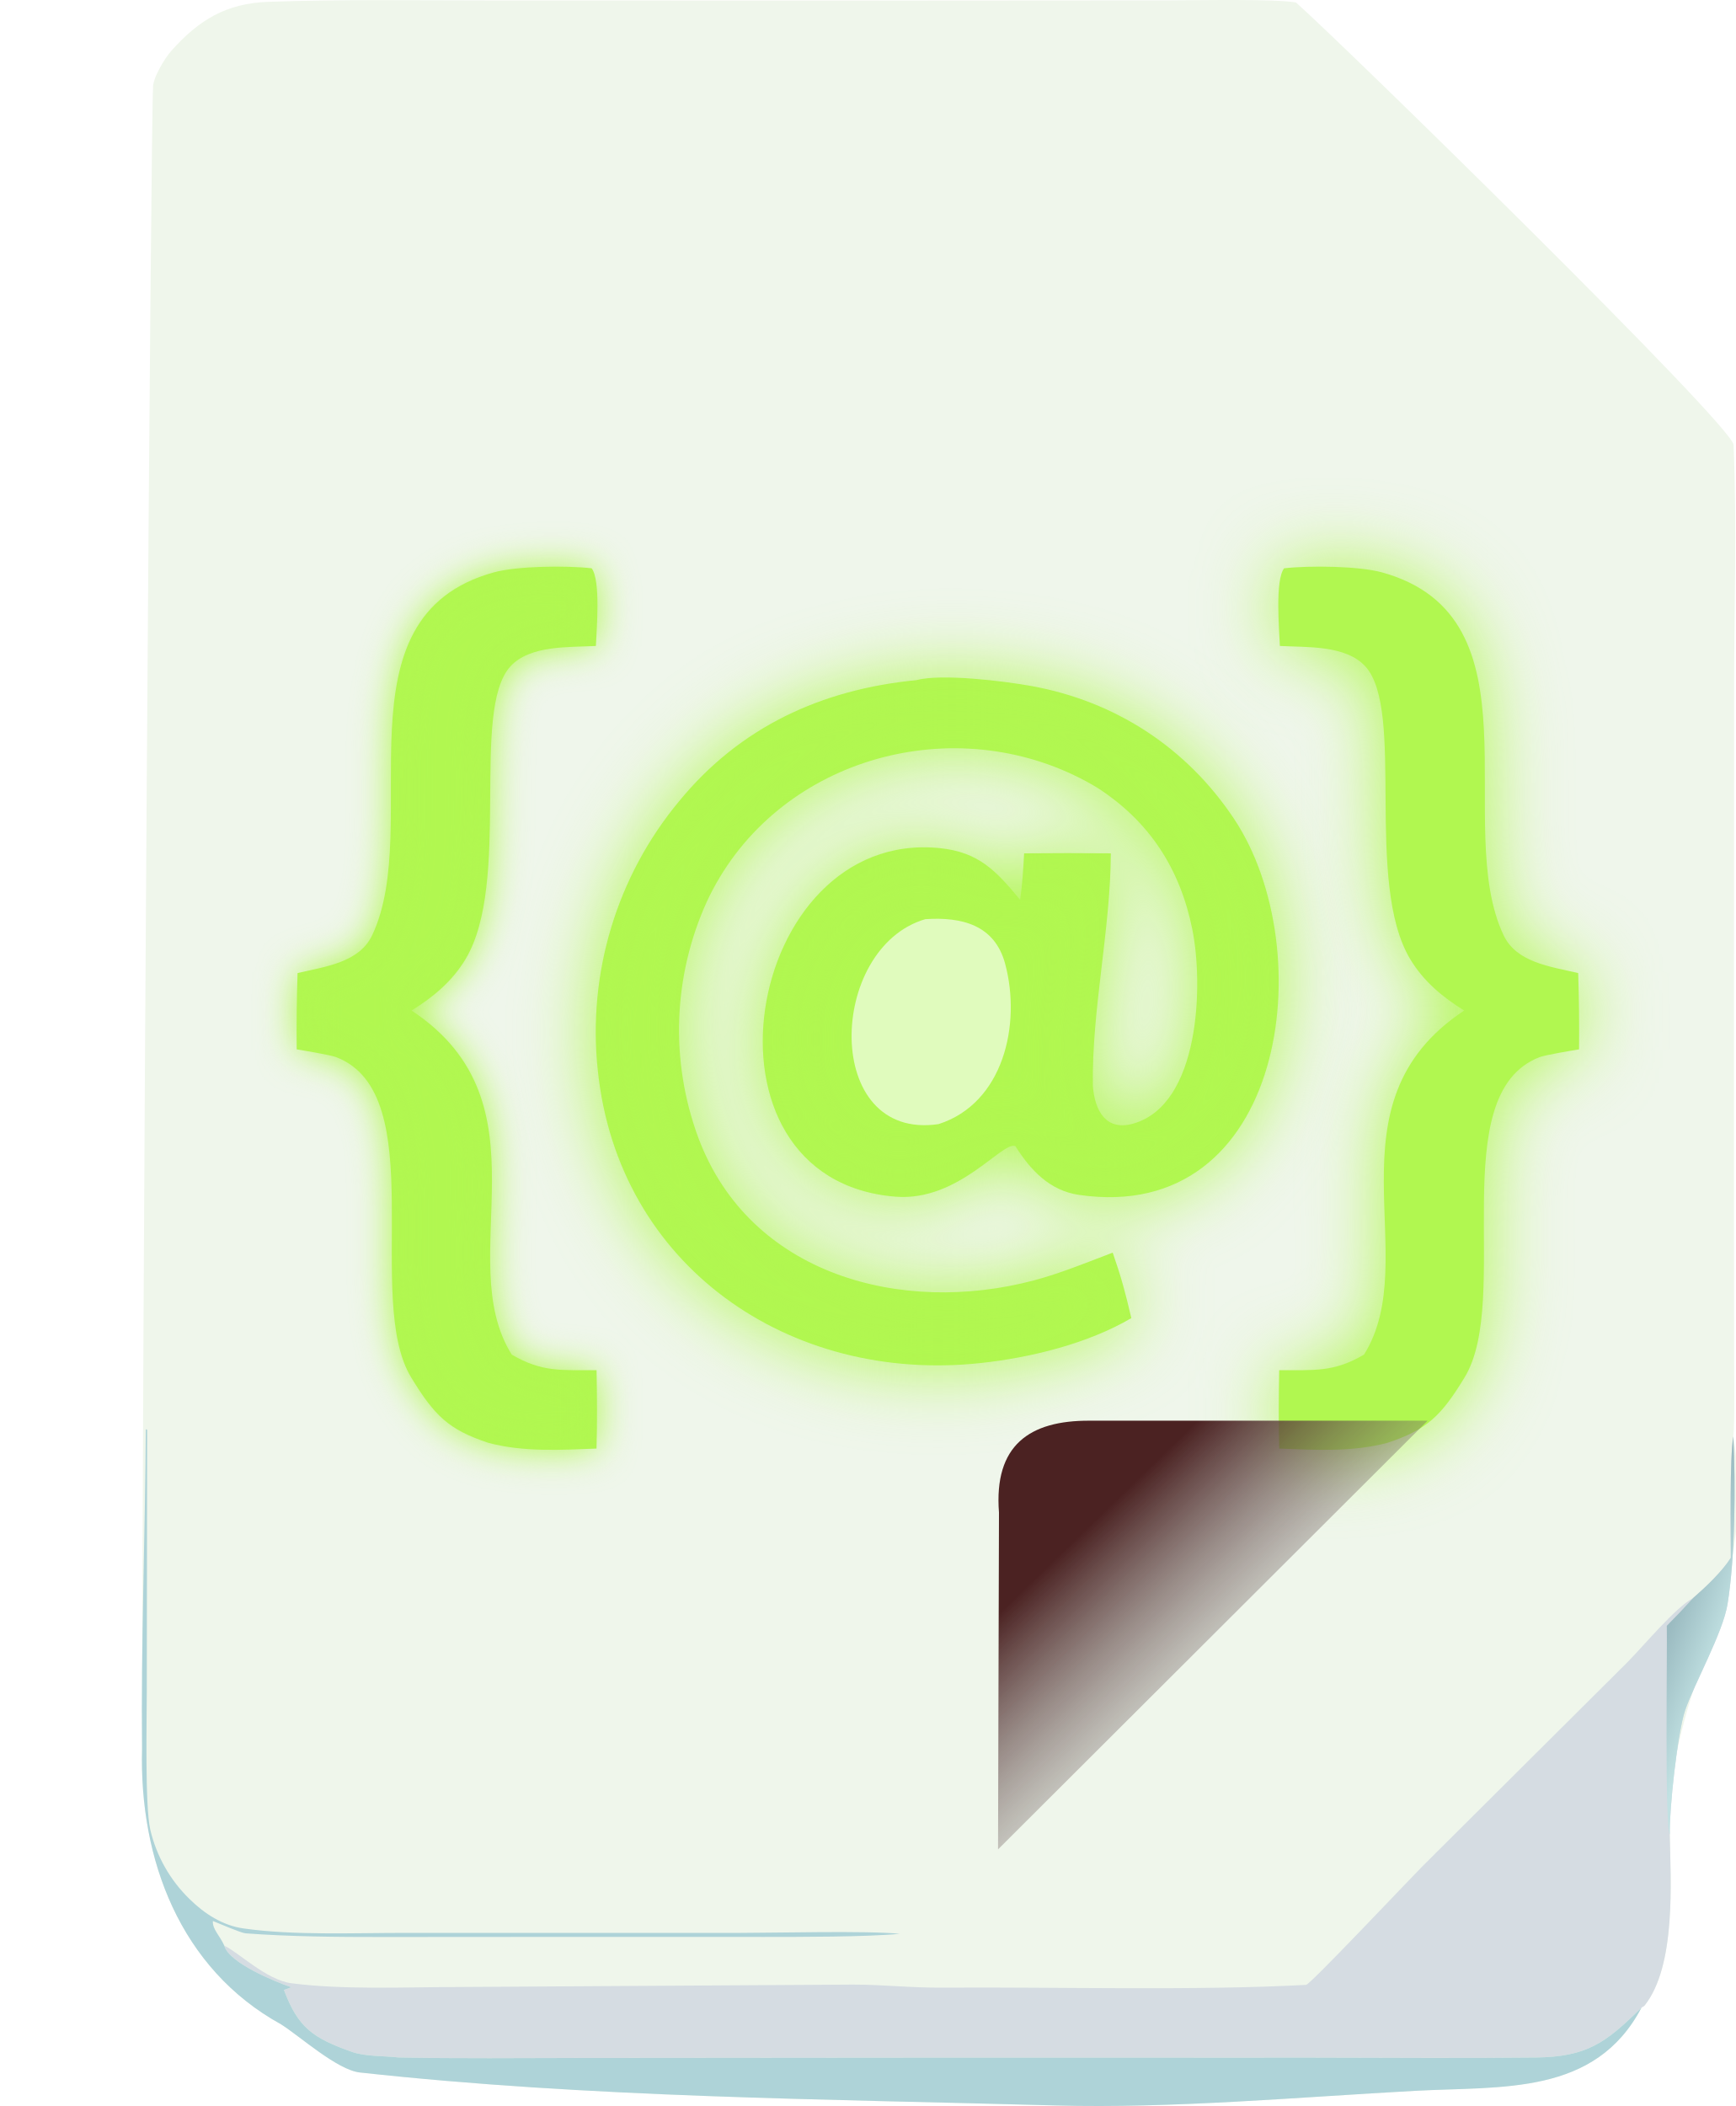
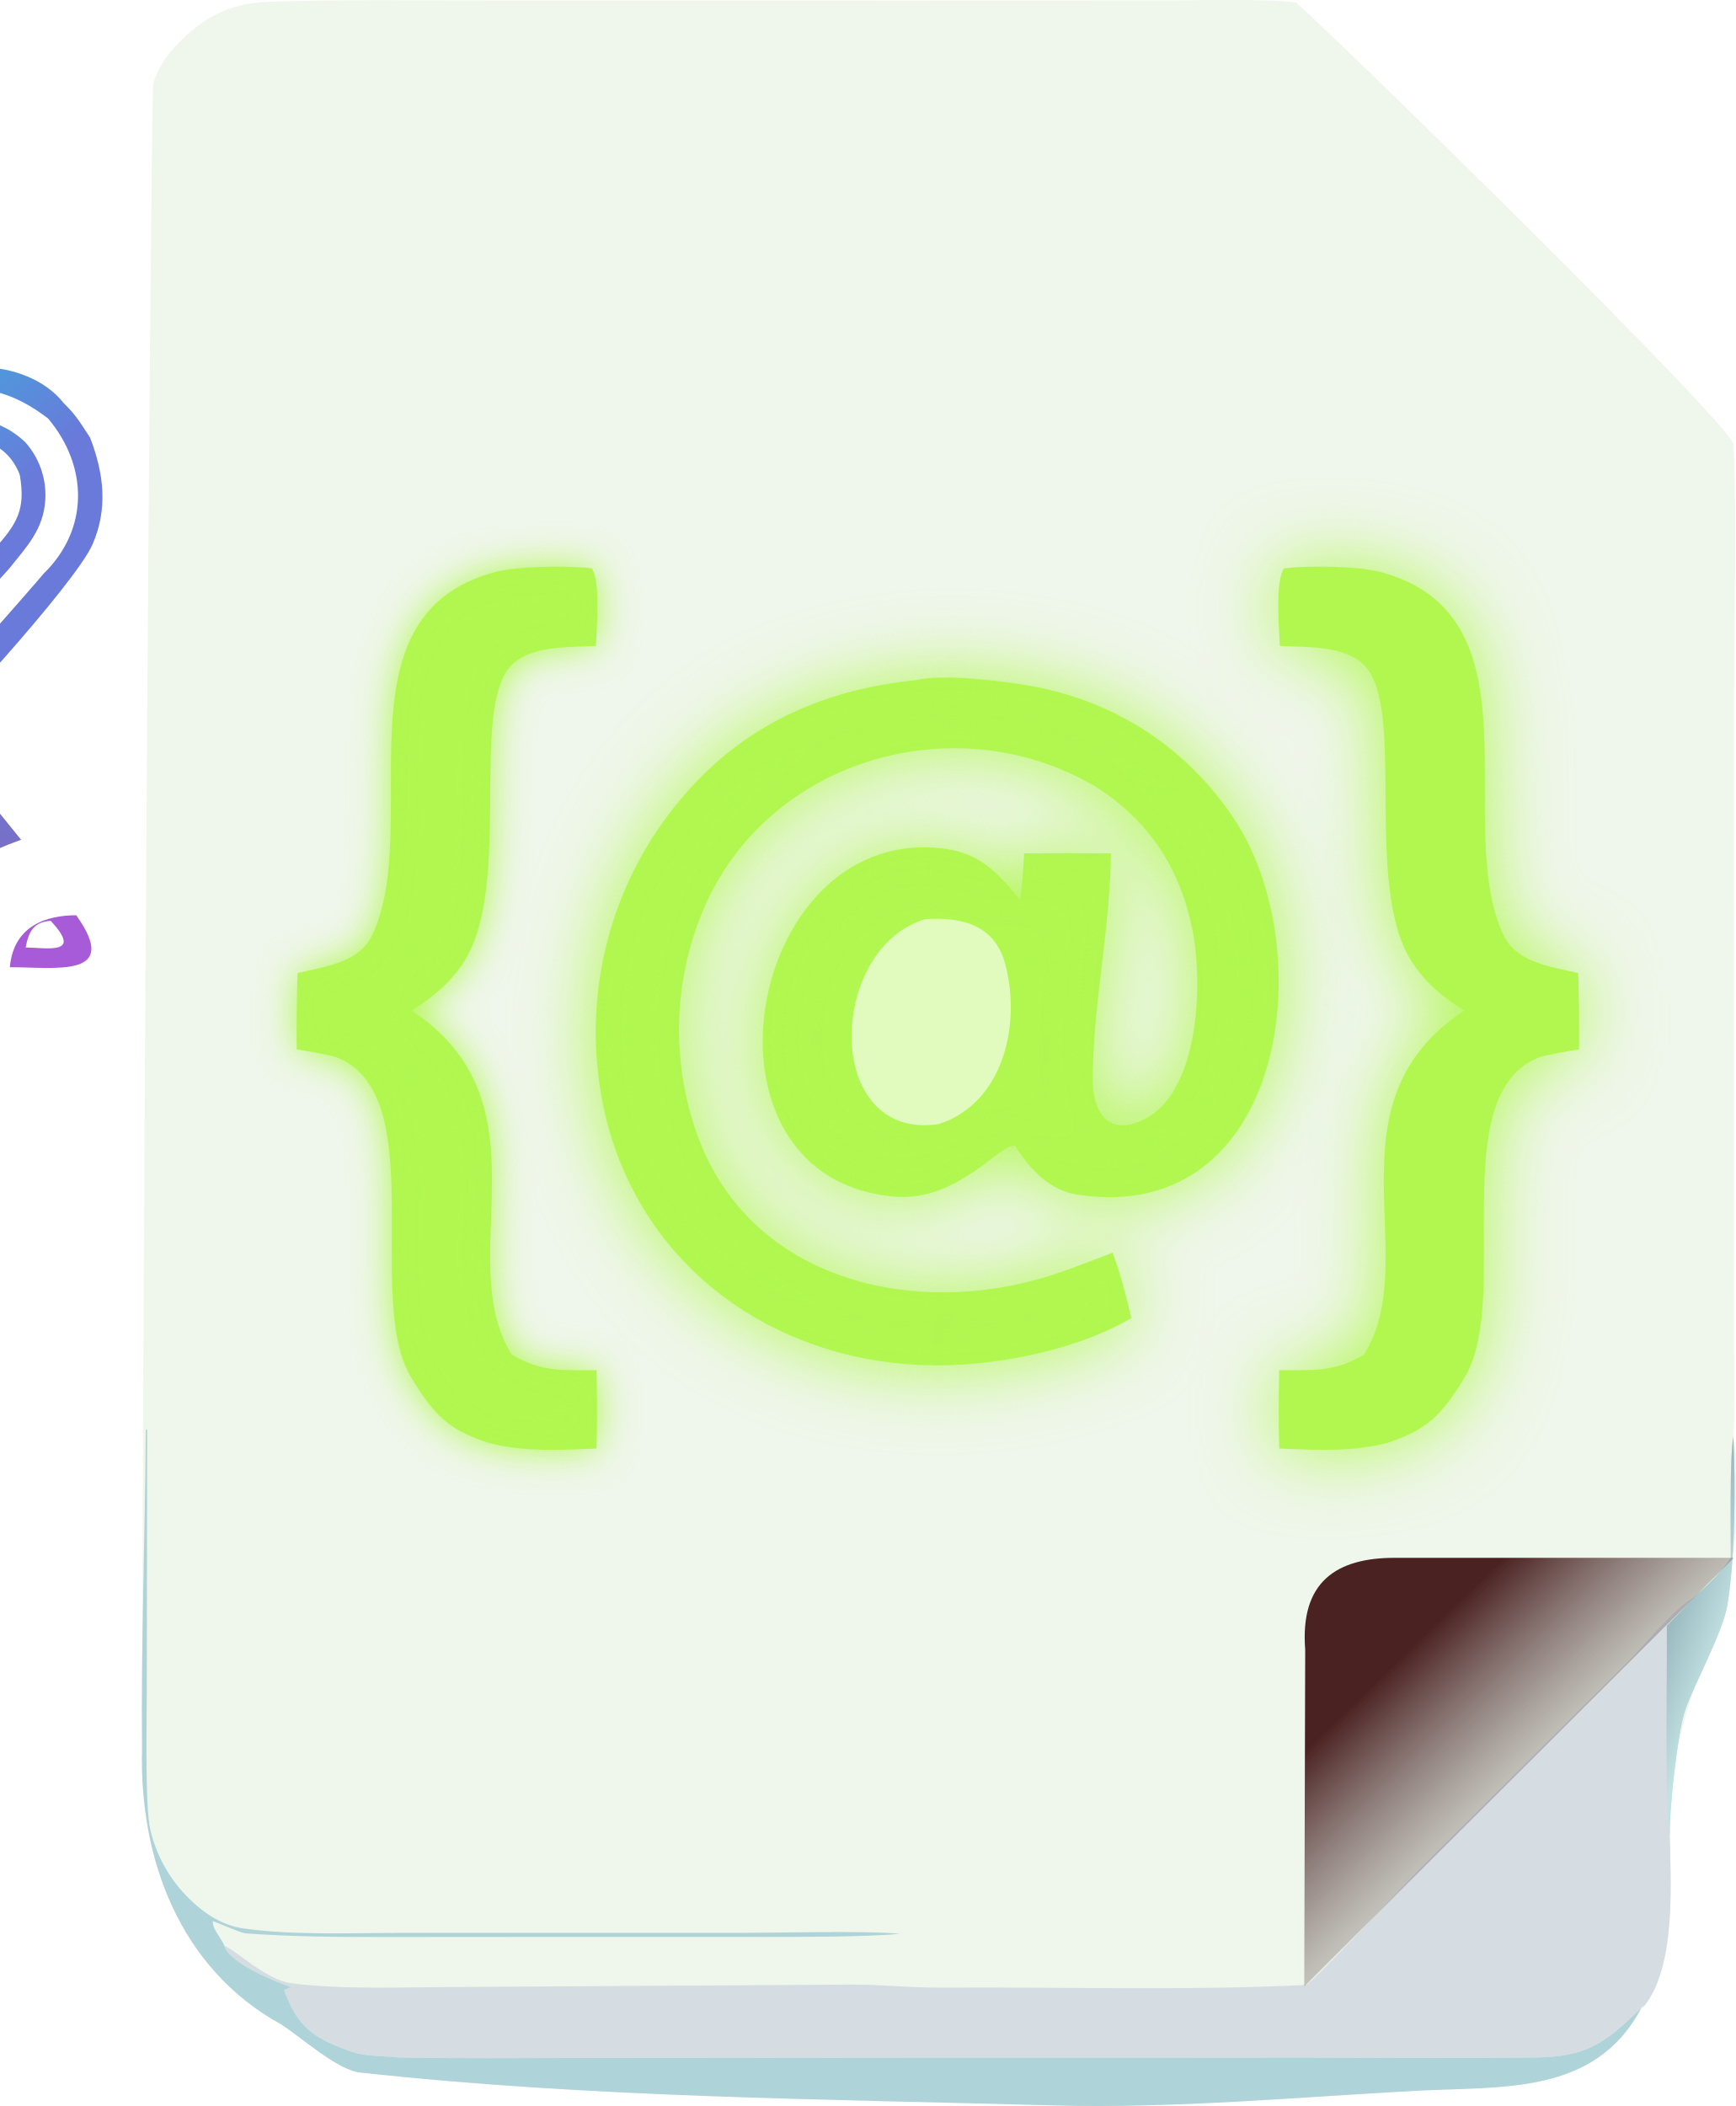
<svg xmlns="http://www.w3.org/2000/svg" xmlns:xlink="http://www.w3.org/1999/xlink" width="921.558" height="1118.361" viewBox="0 0 921.558 1118.361" version="1.1" id="svg78">
  <path fill="#eff6eb" d="M 81.291,46.796 C 80.846,41.77 87.544,30.874 90.804,27.202 105.569,10.569 120.135,1.757 142.51,0.967 c 38.38,-1.353 78.003,-0.747 116.345,-0.739 l 226.657,0.061 136.378,-0.095 c 13.815,-0.01 55.537,-0.875 66.417,1.136 24.737,21.899 231.95,224.684 232.373,234.895 1.799,43.413 0.278,87.503 0.275,130.972 l -0.081,245.504 0.079,105.404 c 0.002,6.823 0.419,40.027 -0.413,44.675 14.239,86.999 -36.038,130.653 -33.737,211.455 0.446,24.457 3.51,69.616 -13.444,90.858 -0.192,0.239 -1.234,0.812 -1.562,1.004 -24.612,46.858 -73.966,41.7 -120.177,44.199 -61.428,3.321 -129.521,9.48 -190.852,7.771 -123.005,-3.427 -247.462,-4.075 -369.673,-17.512 -11.994,-1.318 -31.902,-19.315 -41.876,-25.595 -53.55,-29.475 -75.327,-87.604 -73.766,-146.289 0,-201.405 4.683,-873.077 5.838,-881.875 z" id="path2" style="stroke-width:2.025" />
  <path fill="#d5dce2" d="m 919.224,827.233 c -0.03,-13.705 -0.65,-52.788 1.317,-64.453 1.27,25.609 1.051,63.712 -3.055,89.052 -2.465,15.214 -17.71,42.332 -22.523,56.415 -4.106,12.01 -8.518,53.397 -8.159,65.988 0.446,24.457 3.51,69.616 -13.444,90.858 -0.192,0.239 -1.234,0.812 -1.562,1.004 -19.059,18.802 -28.95,26.209 -56.451,26.512 -39.287,0.433 -78.546,0.105 -117.834,0.051 l -213.533,0.03 -175.973,0.15 c -32.046,0.049 -64.29,0.373 -96.323,-0.259 -7.535,-0.887 -17.508,-0.421 -24.63,-2.92 -21.065,-7.394 -28.774,-13.037 -36.253,-32.924 l 3.92,-1.44 c -8.672,-2.908 -33.178,-12.986 -35.597,-22.069 7.335,3.307 22.312,18.225 35.678,19.953 27.381,3.536 59.756,2.047 87.242,1.997 l 210.865,-1.29 c 15.847,-0.032 30.113,1.742 48.032,1.618 59.623,-0.411 134.391,1.697 192.746,-1.472 2.105,-0.115 54.457,-55.609 61.671,-62.882 L 864.021,882.991 c 8.83,-8.832 25.574,-29.238 35.258,-34.445 6.492,-5.659 15.427,-14.059 19.944,-21.314 z" id="path3" style="stroke-width:2.025" />
  <defs id="defs4">
-     <linearGradient id="linearGradient108">
-       <stop style="stop-color:#697ada;stop-opacity:1;" offset="0.003" id="stop108" />
-       <stop style="stop-color:#5adb6a;stop-opacity:1;" offset="0.387" id="stop110" />
-       <stop style="stop-color:#4b9ddc;stop-opacity:1;" offset="0.602" id="stop109" />
+     <linearGradient id="linearGradient5">
+       <stop style="stop-color:#697ada;stop-opacity:1;" offset="0.455" id="stop10" />
+       <stop style="stop-color:#4b9ddc;stop-opacity:1;" offset="0.768" id="stop11" />
    </linearGradient>
    <linearGradient id="linearGradient94" gradientUnits="userSpaceOnUse" x1="493.117" y1="299.07" x2="448.646" y2="242.487" spreadMethod="pad">
      <stop offset="0" stop-color="#7F5BD8" id="stop91" />
      <stop offset="1" stop-color="#4699DC" id="stop94" style="stop-color:#2db5d6;stop-opacity:1;" />
    </linearGradient>
    <linearGradient id="linearGradient87" gradientUnits="userSpaceOnUse" x1="493.117" y1="299.07" x2="448.646" y2="242.487" spreadMethod="pad">
      <stop offset="0" stop-color="#7F5BD8" id="stop84" />
      <stop offset="0.672" stop-color="#7F5BD8" id="stop85" style="stop-color:#627ada;stop-opacity:1;" />
      <stop offset="1" stop-color="#4699DC" id="stop87" style="stop-color:#2db5d6;stop-opacity:1;" />
    </linearGradient>
    <linearGradient id="linearGradient83" gradientUnits="userSpaceOnUse" x1="493.117" y1="299.07" x2="448.646" y2="242.487" spreadMethod="pad">
      <stop offset="0" stop-color="#7F5BD8" id="stop80" />
      <stop offset="0.932" stop-color="#7F5BD8" id="stop82" style="stop-color:#4699dc;stop-opacity:1;" />
      <stop offset="1" stop-color="#4699DC" id="stop83" style="stop-color:#2db5d6;stop-opacity:1;" />
    </linearGradient>
    <linearGradient id="linearGradient79" gradientUnits="userSpaceOnUse" x1="493.117" y1="299.07" x2="448.646" y2="242.487">
      <stop offset="0" stop-color="#7F5BD8" id="stop76" />
      <stop offset="0.932" stop-color="#7F5BD8" id="stop78" style="stop-color:#4699dc;stop-opacity:1;" />
      <stop offset="1" stop-color="#4699DC" id="stop79" style="stop-color:#2db5d6;stop-opacity:1;" />
    </linearGradient>
    <linearGradient id="linearGradient6">
      <stop style="stop-color:#4b2222;stop-opacity:1;" offset="0" id="stop6" />
      <stop style="stop-color:#8f8f8f;stop-opacity:0;" offset="0.715" id="stop9" />
    </linearGradient>
    <linearGradient id="linearGradient69">
      <stop style="stop-color:#697ada;stop-opacity:1;" offset="0" id="stop69" />
      <stop style="stop-color:#8368b6;stop-opacity:1;" offset="1" id="stop70" />
    </linearGradient>
    <linearGradient id="gradient_0" gradientUnits="userSpaceOnUse" x1="853.323" y1="579.712" x2="866.894" y2="584.499" gradientTransform="matrix(2.02564,0,0,2.02524,-848.522,-289.8229)">
      <stop offset="0" stop-color="#9BBBC1" id="stop3" />
      <stop offset="1" stop-color="#C2E2E3" id="stop4" />
    </linearGradient>
    <filter style="color-interpolation-filters:sRGB" id="filter79" x="-0.152" y="-0.051" width="1.305" height="1.102">
      <feGaussianBlur stdDeviation="5 5" result="blur" id="feGaussianBlur79" />
    </filter>
    <filter style="color-interpolation-filters:sRGB" id="filter54" x="-0.067" y="-0.067" width="1.134" height="1.133">
      <feGaussianBlur stdDeviation="5 5" result="blur" id="feGaussianBlur54" />
    </filter>
    <filter style="color-interpolation-filters:sRGB" id="filter55" x="-0.152" y="-0.052" width="1.304" height="1.104">
      <feGaussianBlur stdDeviation="5 5" result="blur" id="feGaussianBlur55" />
    </filter>
    <filter style="color-interpolation-filters:sRGB" id="filter56" x="-0.304" y="-0.104" width="1.609" height="1.207">
      <feGaussianBlur stdDeviation="10 10" result="blur" id="feGaussianBlur56" />
    </filter>
    <filter style="color-interpolation-filters:sRGB" id="filter57" x="-0.305" y="-0.103" width="1.609" height="1.207">
      <feGaussianBlur stdDeviation="10 10" result="blur" id="feGaussianBlur57" />
    </filter>
    <filter style="color-interpolation-filters:sRGB" id="filter58" x="-0.134" y="-0.133" width="1.268" height="1.266">
      <feGaussianBlur stdDeviation="10 10" result="blur" id="feGaussianBlur58" />
    </filter>
    <filter style="color-interpolation-filters:sRGB" id="filter59" x="-0.15" y="-0.051" width="1.3" height="1.102">
      <feGaussianBlur stdDeviation="10 10" result="blur" id="feGaussianBlur59" />
    </filter>
    <linearGradient xlink:href="#linearGradient69" id="linearGradient70" x1="533.104" y1="270.024" x2="526.476" y2="307.614" gradientUnits="userSpaceOnUse" />
-     <linearGradient xlink:href="#linearGradient6" id="linearGradient9" x1="745.59" y1="879.233" x2="882.877" y2="1020.763" gradientUnits="userSpaceOnUse" gradientTransform="translate(-161,-75)" />
-     <linearGradient xlink:href="#linearGradient108" id="linearGradient109" x1="1142.473" y1="253.745" x2="1041.347" y2="531.586" gradientUnits="userSpaceOnUse" />
+     <linearGradient xlink:href="#linearGradient6" id="linearGradient9" x1="745.59" y1="879.233" x2="882.877" y2="1020.763" gradientUnits="userSpaceOnUse" gradientTransform="translate(1.630312,-2.180457)" />
+     <linearGradient xlink:href="#linearGradient5" id="linearGradient11" x1="555.38" y1="263.212" x2="481.387" y2="189.219" gradientUnits="userSpaceOnUse" gradientTransform="matrix(2.02564,0,0,2.02524,-0.9996705,0.09997228)" />
  </defs>
  <path fill="url(#gradient_0)" d="m 919.224,827.233 c -0.03,-13.705 -0.65,-52.788 1.317,-64.453 1.27,25.609 1.051,63.712 -3.055,89.052 -2.465,15.214 -17.71,42.332 -22.523,56.415 -4.106,12.01 -8.518,53.397 -8.159,65.988 -2.775,-4.277 -1.264,-97.649 -1.576,-110.88 4.807,-4.818 9.492,-9.756 14.052,-14.809 6.492,-5.659 15.427,-14.059 19.944,-21.314 z" id="path4" style="fill:url(#gradient_0);stroke-width:2.025" />
  <defs id="defs8">
    <linearGradient id="gradient_1" gradientUnits="userSpaceOnUse" x1="493.117" y1="299.07" x2="448.646" y2="242.487" xlink:href="#linearGradient87">
      <stop offset="0" stop-color="#7F5BD8" id="stop7" />
      <stop offset="0.672" stop-color="#7F5BD8" id="stop74" style="stop-color:#627ada;stop-opacity:1;" />
      <stop offset="1" stop-color="#4699DC" id="stop8" style="stop-color:#2db5d6;stop-opacity:1;" />
    </linearGradient>
  </defs>
  <path fill="#aed3d8" d="m 77.432,758.956 0.717,0.332 -0.19,139.835 c -0.024,14.914 -1.015,59.609 1.831,72.39 3.261,14.027 10.479,26.824 20.795,36.871 8.003,7.902 17.611,14.11 28.756,15.694 26.548,3.773 58.484,2.359 85.543,2.357 l 177.069,0.01 c 18.964,0.01 68.764,-1.28 85.899,0.478 -18.026,1.72 -53.461,1.641 -71.74,1.657 l -103.741,-0.022 -99.06,0.067 c -24.269,0.01 -48.648,-0.174 -72.86,-1.952 -2.473,-0.182 -14.25,-5.335 -17.384,-6.543 -0.338,4.403 3.837,7.935 6.057,13.103 2.419,9.083 26.925,19.161 35.597,22.069 l -3.92,1.44 c 7.479,19.888 15.188,25.53 36.253,32.924 7.122,2.499 17.094,2.033 24.63,2.92 32.033,0.632 64.278,0.308 96.323,0.259 l 175.973,-0.15 213.533,-0.03 c 39.287,0.055 78.546,0.383 117.834,-0.051 27.5,-0.304 37.391,-7.71 56.451,-26.512 -24.612,46.858 -73.966,41.7 -120.177,44.199 -61.428,3.321 -129.521,9.48 -190.852,7.771 -123.005,-3.427 -247.462,-4.075 -369.673,-17.512 -11.994,-1.318 -31.902,-19.315 -41.876,-25.595 -53.55,-29.475 -75.327,-87.604 -73.766,-146.289 -0.632,-55.674 1.679,-113.085 1.979,-169.715 z" id="path38" style="stroke-width:2.025" />
  <defs id="defs45">
    <linearGradient id="gradient_2" gradientUnits="userSpaceOnUse" x1="529.263" y1="304.472" x2="524.759" y2="300.474">
      <stop offset="0" stop-color="#8F7CA6" id="stop44" />
      <stop offset="1" stop-color="#8368B6" id="stop45" />
    </linearGradient>
  </defs>
  <defs id="defs48">
    <linearGradient id="gradient_3" gradientUnits="userSpaceOnUse" x1="487.363" y1="300.912" x2="459.038" y2="328.135">
      <stop offset="0" stop-color="#6D4FD1" id="stop47" />
      <stop offset="1" stop-color="#8C68DA" id="stop48" />
    </linearGradient>
  </defs>
  <g id="g67" transform="translate(-1301.022,-158.8229)">
    <g id="g68" transform="translate(-476.5,69.5)">
      <g id="g73" transform="translate(483.2005,-68.40038)">
-         <path id="path75" style="fill:#2db5d6;fill-opacity:1;stroke-width:2.025" d="m 855.173,361.27 c -4.179,2.516 -4.634,4.834 -1.82,10.525 24.35,31.443 23.724,30.347 72.383,93.607 4.09,-3.342 29.588,-27.79 41.024,-34.608 0.819,-0.488 -48.559,-63.102 -54.686,-69.406 -17.095,-0.069 -23.881,-0.099 -26.582,-0.111 -6.255,-0.026 -15.873,-0.126 -30.318,-0.008 z m 70.562,104.133 c -0.263,0.215 -0.409,0.345 -0.42,0.379 v 0.002 0.002 0.002 h 0.002 v 0.002 h 0.002 0.002 c 0.033,0.002 0.195,-0.087 0.498,-0.275 -0.028,-0.037 -0.056,-0.075 -0.084,-0.111 z m -20.346,-94.412 c 7.862,9.683 38.775,47.663 46.325,57.636 -22.941,19.018 -0.472,0.315 -24.198,19.862 -0.515,-0.625 -56.259,-71.737 -60.027,-77.414 12.065,-0.2 37.901,-0.084 37.901,-0.084 z" />
-         <path fill="#4b9ddc" d="m 925.529,318.789 c -6.565,-0.62 -21.006,2.449 -23.601,-4.907 6.662,-17.824 41.767,-50.159 56.307,-64.214 21.784,-21.06 69.98,-21.206 89.795,3.854 -4.92,-0.047 -9.241,-5.497 -15.002,-8.579 -30.296,-16.202 -59.311,-8.619 -82.798,14.805 -2.858,2.852 -5.052,5.035 -6.814,8.735 l 0.626,2.321 c 7.797,2.011 12.739,-6.477 18.881,-12.034 11.623,-10.62 27.115,-15.969 42.816,-14.786 10.114,0.82 29.279,7.801 35.524,15.902 l -0.476,1.861 c -15.919,-12.186 -34.458,-19.87 -54.334,-12.773 -2.014,1.43 -4.165,2.677 -5.678,4.516 2.797,2.969 4.199,6.12 6.008,9.713 3.045,-1.325 5.141,-1.865 8.441,-0.982 l 8.795,0.845 c -7.916,3.787 -15.472,3.285 -22.965,7.801 -7.234,4.362 -8.791,10.175 -13.56,16.404 -6.067,6.386 -17.167,13.551 -21.083,22.186 l 0.577,2.27 c 3.468,1.25 3.265,1.262 6.814,0.328 10.576,-9.288 34.647,-50.998 52.752,-37.588 -7.641,0.352 -13.086,0.358 -19.359,5.258 -15.832,12.368 -25.961,29.51 -40.977,43.296 -6.421,-1.412 -14.299,-3.372 -20.69,-4.231 z" id="path30" style="stroke-width:2.025" />
-         <path id="path40" d="m 529.382,268.532 c -3.16,3.462 -7.093,7.088 -10.502,10.199 l -8.176,6.278 c 6.598,10.905 10.315,14.564 17.116,24.096 0.977,-1.476 2.793,-3.469 3.991,-4.869 -9.355,-11.679 -9.043,-11.709 -13.479,-17.627 3.916,-2.806 7.182,-5.37 10.802,-8.99 4.586,5.857 9.184,11.704 13.76,17.568 1.442,-0.737 4.34,-1.758 5.981,-2.392 -19.56,-24.2 -0.098,-0.038 -19.492,-24.264 z" transform="scale(2.02564,2.02524)" style="fill:url(#linearGradient70)" />
-         <g id="g100">
-           <path id="path94" style="fill:url(#gradient_1)" d="m 494.928,215.332 c -4.258,-0.128 -8.283,0.364 -11.864,1.431 -2.21,0.796 -4.197,1.886 -6.661,3.461 -1.967,1.257 -4.097,2.912 -5.806,4.597 -16.046,16.306 -31.657,33.074 -46.069,50.85 -1.323,1.732 -2.695,4.103 -3.658,5.667 -2.391,6.086 -3.581,11.566 -3.473,16.74 0.129,2.273 0.457,4.668 1.029,7.152 1.495,5.47 4.627,10.738 9.524,16.206 9.857,7.552 14.999,9.02 26.628,8.354 4.2,-0.241 6.459,-1.514 9.595,-2.586 11.348,-5.668 19.108,-15.794 27.189,-25.159 2.68,-3.295 7.272,-7.83 7.138,-11.895 -10.549,-0.197 -13.959,-1.233 -20.455,-4.141 -2.059,1.992 -4.093,4.498 -5.972,6.702 h -9.6e-4 v 9.7e-4 c -3.372,3.836 -9.992,11.665 -13.665,14.536 -1.065,1.317 -5.134,2.747 -6.759,2.849 -7.345,0.535 -13.204,-6.557 -13.51,-13.486 -0.338,-7.664 8.439,-15.462 13.427,-20.997 10.598,-11.543 26.207,-29.988 32.579,-35.513 10.546,-11.605 16.908,-1.485 25.925,3.956 3.165,-2.669 5.042,-5.266 7.431,-7.945 1.649,-1.868 3.061,-3.903 4.531,-5.919 -4.486,-6.679 -10.462,-10.785 -17.857,-13.656 -0.002,-2.6e-4 -0.003,-7e-4 -0.005,-9.6e-4 -3.023,-0.688 -5.636,-0.93 -8.155,-1.157 -0.364,-0.02 -0.726,-0.035 -1.087,-0.046 z m -1.216,5.794 c 7.359,-0.218 13.067,1.755 18.511,6.722 0.84,0.773 2.257,1.809 3.053,2.627 l -6.007,6.738 c -1.391,-1.541 -3.369,-3.359 -4.735,-4.4 -17.731,-13.519 -33.322,12.936 -45.488,25.468 -6.297,6.849 -7.593,8.37 -12.877,14.265 -6.598,6.472 -13.475,13.439 -13.537,23.386 -0.089,14.147 10.507,21.846 24.023,19.134 8.995,-4.487 13.936,-10.909 19.91,-18.676 l 2.333,-2.622 1.064,-0.997 c 3.481,0.377 6.78,1.589 9.998,1.896 l -3.43,3.719 -1.121,1.411 c -8.635,9.808 -15.154,19.508 -27.62,23.656 -3.763,0.421 -3.681,0.666 -8.887,0.51 h -9.7e-4 c -22.753,-3.084 -32.813,-25.375 -19.656,-44.425 8.685,-11.626 19.041,-21.871 28.723,-32.663 9.893,-11.111 20.026,-25.283 35.745,-25.747 z" transform="scale(2.02564,2.02524)" />
+         <g id="g12" transform="translate(193.7,10.6802)">
+           <path id="path75" style="fill:#2db5d6;fill-opacity:1;stroke-width:2.025" d="m 855.173,361.27 c -4.179,2.516 -4.634,4.834 -1.82,10.525 24.35,31.443 23.724,30.347 72.383,93.607 4.09,-3.342 29.588,-27.79 41.024,-34.608 0.819,-0.488 -48.559,-63.102 -54.686,-69.406 -17.095,-0.069 -23.881,-0.099 -26.582,-0.111 -6.255,-0.026 -15.873,-0.126 -30.318,-0.008 z m 70.562,104.133 c -0.263,0.215 -0.409,0.345 -0.42,0.379 v 0.002 0.002 0.002 h 0.002 v 0.002 h 0.002 0.002 c 0.033,0.002 0.195,-0.087 0.498,-0.275 -0.028,-0.037 -0.056,-0.075 -0.084,-0.111 z m -20.346,-94.412 c 7.862,9.683 38.775,47.663 46.325,57.636 -22.941,19.018 -0.472,0.315 -24.198,19.862 -0.515,-0.625 -56.259,-71.737 -60.027,-77.414 12.065,-0.2 37.901,-0.084 37.901,-0.084 z" />
+           <path id="path40" d="m 529.382,268.532 c -3.16,3.462 -7.093,7.088 -10.502,10.199 l -8.176,6.278 c 6.598,10.905 10.315,14.564 17.116,24.096 0.977,-1.476 2.793,-3.469 3.991,-4.869 -9.355,-11.679 -9.043,-11.709 -13.479,-17.627 3.916,-2.806 7.182,-5.37 10.802,-8.99 4.586,5.857 9.184,11.704 13.76,17.568 1.442,-0.737 4.34,-1.758 5.981,-2.392 -19.56,-24.2 -0.098,-0.038 -19.492,-24.264 z" transform="scale(2.02564,2.02524)" style="fill:url(#linearGradient70)" />
+           <g id="g100">
+             <path id="path94" style="fill:url(#gradient_1)" d="m 494.928,215.332 c -4.258,-0.128 -8.283,0.364 -11.864,1.431 -2.21,0.796 -4.197,1.886 -6.661,3.461 -1.967,1.257 -4.097,2.912 -5.806,4.597 -16.046,16.306 -31.657,33.074 -46.069,50.85 -1.323,1.732 -2.695,4.103 -3.658,5.667 -2.391,6.086 -3.581,11.566 -3.473,16.74 0.129,2.273 0.457,4.668 1.029,7.152 1.495,5.47 4.627,10.738 9.524,16.206 9.857,7.552 14.999,9.02 26.628,8.354 4.2,-0.241 6.459,-1.514 9.595,-2.586 11.348,-5.668 19.108,-15.794 27.189,-25.159 2.68,-3.295 7.272,-7.83 7.138,-11.895 -10.549,-0.197 -13.959,-1.233 -20.455,-4.141 -2.059,1.992 -4.093,4.498 -5.972,6.702 h -9.6e-4 v 9.7e-4 c -3.372,3.836 -9.992,11.665 -13.665,14.536 -1.065,1.317 -5.134,2.747 -6.759,2.849 -7.345,0.535 -13.204,-6.557 -13.51,-13.486 -0.338,-7.664 8.439,-15.462 13.427,-20.997 10.598,-11.543 26.207,-29.988 32.579,-35.513 10.546,-11.605 16.908,-1.485 25.925,3.956 3.165,-2.669 5.042,-5.266 7.431,-7.945 1.649,-1.868 3.061,-3.903 4.531,-5.919 -4.486,-6.679 -10.462,-10.785 -17.857,-13.656 -0.002,-2.6e-4 -0.003,-7e-4 -0.005,-9.6e-4 -3.023,-0.688 -5.636,-0.93 -8.155,-1.157 -0.364,-0.02 -0.726,-0.035 -1.087,-0.046 z m -1.216,5.794 c 7.359,-0.218 13.067,1.755 18.511,6.722 0.84,0.773 2.257,1.809 3.053,2.627 l -6.007,6.738 c -1.391,-1.541 -3.369,-3.359 -4.735,-4.4 -17.731,-13.519 -33.322,12.936 -45.488,25.468 -6.297,6.849 -7.593,8.37 -12.877,14.265 -6.598,6.472 -13.475,13.439 -13.537,23.386 -0.089,14.147 10.507,21.846 24.023,19.134 8.995,-4.487 13.936,-10.909 19.91,-18.676 l 2.333,-2.622 1.064,-0.997 c 3.481,0.377 6.78,1.589 9.998,1.896 l -3.43,3.719 -1.121,1.411 c -8.635,9.808 -15.154,19.508 -27.62,23.656 -3.763,0.421 -3.681,0.666 -8.887,0.51 h -9.7e-4 c -22.753,-3.084 -32.813,-25.375 -19.656,-44.425 8.685,-11.626 19.041,-21.871 28.723,-32.663 9.893,-11.111 20.026,-25.283 35.745,-25.747 z" transform="scale(2.02564,2.02524)" />
+           </g>
+           <path id="path50" style="fill:#a85bd8;fill-opacity:1;stroke-width:2.025" d="m 1141.101,633.076 c -15.222,0.038 -33.233,5.101 -35.251,27.597 24.437,-0.045 59.202,5.979 35.251,-27.597 z m -13.568,2.957 c 17.059,18.255 -1.375,14.306 -13.298,14.161 1.743,-9.089 4.598,-13.522 13.298,-14.161 z" />
+           <path id="path106" style="fill:url(#linearGradient11);fill-opacity:1;stroke-width:2.025" d="m 1090.267,341.848 c -17.187,0.336 -33.269,6.192 -45.637,15.369 -7.713,6.367 -49.644,46.389 -56.307,64.213 2.141,2.71 12.931,1.971 22.191,3.332 8.94,1.314 16.666,5.47 21.457,6.521 15.016,-13.786 24.787,-31.642 40.619,-44.01 12.979,-11.704 31.723,-5.948 38.516,11.865 3.31,18.683 -1.515,26.308 -14.082,40.1 -9.66,10.6 -19.822,20.959 -29.102,31.893 -17.485,20.099 -32.646,43.918 -54.832,59.436 -0.239,0.267 -2.097,0.975 -2.359,1.253 -12.373,4.697 -22.23,1.418 -31.674,-6.916 -4.846,-4.238 -6.088,-6.842 -10.018,-9.701 -4.93,-0.075 -25.026,23.153 -25.84,27.797 -0.151,1.456 -0.275,2.424 0.305,3.426 7.495,8.958 16.503,16.964 27.086,21.988 16.339,7.53 37.185,8.285 54.002,1.916 8.263,-3.129 15.096,-8.517 21.686,-14.299 19.776,-17.356 94.484,-99.132 103.502,-119.936 8.329,-19.209 5.912,-37.744 -1.295,-56.623 -5.459,-8.212 -6.981,-11.423 -14.061,-18.402 -9.907,-12.53 -26.909,-18.759 -44.158,-19.223 z m -3.783,11.963 c 14.345,-0.262 27.76,6.345 39.699,15.484 21.316,25.382 21.827,58.709 -2.369,82.357 -2.757,3.461 -78.299,90.05 -90.605,99.053 -8.54,6.373 -18.627,10.344 -29.219,11.5 -21.09,1.908 -32.787,-4.42 -47.457,-17.328 3.371,-4.796 6.652,-11.088 11.857,-12.725 l 3.465,3.043 c 4.653,5.363 15.666,10.323 22.604,11.012 18.474,1.685 28.618,-8.933 40.6,-20.141 68.674,-73.563 1.129,-1.054 70.164,-76.748 9.589,-11.979 18.564,-21.115 19.461,-36.979 0.654,-11.27 -3.254,-22.329 -10.84,-30.689 -13.297,-12.213 -26.676,-13.484 -38.327,-8.918 -10.9,4.271 -20.234,13.719 -28.089,22.151 -6.703,7.637 -13.466,14.916 -19.047,23.416 -8.88,-2.254 -13.236,-2.9 -22.305,-3.891 20.451,-21.597 37.223,-46.591 65.772,-57.887 4.34,-1.477 9.855,-2.624 14.637,-2.711 z" />
        </g>
-         <path id="path50" style="fill:#aa76ba;fill-opacity:1;stroke-width:2.025" d="m 1141.101,633.076 c -15.222,0.038 -33.233,5.101 -35.251,27.597 24.437,-0.045 59.202,5.979 35.251,-27.597 z m -13.568,2.957 c 17.059,18.255 -1.375,14.306 -13.298,14.161 1.743,-9.089 4.598,-13.522 13.298,-14.161 z" />
-         <g id="g9" transform="translate(-0.9996705,0.09997228)" style="fill:url(#linearGradient109);fill-opacity:1">
-           <path id="path104" style="fill:url(#linearGradient109);fill-opacity:1" d="m 529.72,182.852 c 109.743,-105.022 109.743,-105.022 0,0 z" transform="scale(2.02564,2.02524)" />
-           <path id="path106" style="fill:url(#linearGradient109);fill-opacity:1" d="m 538.727,168.745 c -8.485,0.166 -16.424,3.057 -22.53,7.589 -3.808,3.144 -24.508,22.905 -27.797,31.706 1.057,1.338 6.384,0.973 10.955,1.645 4.413,0.649 8.228,2.701 10.593,3.22 7.413,-6.807 12.236,-15.624 20.052,-21.731 6.407,-5.779 15.661,-2.937 19.014,5.859 1.634,9.225 -0.748,12.99 -6.952,19.8 -4.769,5.234 -9.786,10.349 -14.367,15.748 -8.632,9.924 -16.116,21.685 -27.069,29.348 -0.118,0.132 -1.035,0.481 -1.165,0.619 -6.108,2.319 -10.974,0.7 -15.636,-3.415 -2.392,-2.093 -3.005,-3.378 -4.945,-4.79 -2.434,-0.037 -12.354,11.432 -12.756,13.725 -0.074,0.719 -0.136,1.197 0.15,1.692 3.7,4.423 8.147,8.376 13.372,10.857 8.066,3.718 18.357,4.091 26.659,0.946 4.079,-1.545 7.453,-4.205 10.706,-7.06 9.763,-8.57 46.644,-48.948 51.096,-59.22 4.112,-9.485 2.919,-18.637 -0.639,-27.959 -2.695,-4.055 -3.446,-5.641 -6.941,-9.086 -4.891,-6.187 -13.284,-9.263 -21.8,-9.492 z m -1.868,5.907 c 7.082,-0.129 13.704,3.133 19.598,7.646 10.523,12.533 10.775,28.989 -1.17,40.666 -1.361,1.709 -38.654,44.464 -44.729,48.909 -4.216,3.147 -9.195,5.107 -14.424,5.678 -10.412,0.942 -16.186,-2.182 -23.428,-8.556 1.664,-2.368 3.284,-5.475 5.854,-6.283 l 1.71,1.503 c 2.297,2.648 7.734,5.097 11.159,5.437 9.12,0.832 14.128,-4.411 20.043,-9.945 33.902,-36.323 0.557,-0.52 34.638,-37.896 4.734,-5.915 9.164,-10.426 9.607,-18.259 0.323,-5.565 -1.606,-11.025 -5.351,-15.153 -6.564,-6.031 -13.169,-6.658 -18.921,-4.403 -5.381,2.109 -9.989,6.774 -13.867,10.937 -3.309,3.771 -6.648,7.365 -9.403,11.562 -4.384,-1.113 -6.534,-1.432 -11.011,-1.921 10.096,-10.664 18.376,-23.005 32.469,-28.583 2.143,-0.729 4.865,-1.296 7.226,-1.339 z" transform="scale(2.02564,2.02524)" />
-         </g>
-         <path style="fill:#697ada;fill-opacity:1;stroke:none;stroke-width:7.559" d="m 933.622,326.665 350.505,-6.796" id="path107" />
-         <path style="fill:#697ada;fill-opacity:1;stroke:none;stroke-width:7.559" d="m 876.823,319.868 400.508,-1.456" id="path108" />
      </g>
    </g>
  </g>
  <g id="g75">
    <path fill="#b1f750" d="m 486.618,361.186 c 13.448,-3.605 46.875,0.51 61.193,3.121 44.372,8.062 82.263,32.485 107.578,70.515 46.499,69.853 27.458,215.706 -82.397,199.699 -15.508,-2.26 -25.77,-13.19 -33.723,-25.893 -6.875,-2.918 -30.016,29.534 -63.623,26.853 -111.945,-8.925 -80.558,-195.432 23.287,-185.111 20.984,2.086 30.158,12.172 42.858,27.458 1.215,-8.698 1.629,-15.965 2.119,-24.669 15.348,-0.146 30.697,-0.15 46.045,-0.008 -0.156,40.541 -10.173,82.911 -9.541,123.523 0.995,12.923 6.796,24.147 21.395,20.02 35.538,-10.047 37.371,-73.747 31.412,-103.224 -6.498,-32.151 -22.76,-57.268 -50.333,-75.084 -4.074,-2.491 -8.279,-4.755 -12.597,-6.789 -70.92,-33.773 -160.909,-5.952 -194.915,67.258 -17.927,39.466 -19.576,84.406 -4.59,125.079 27.312,73.484 108.491,94.488 178.171,76.038 14.109,-3.735 28.325,-9.579 41.992,-14.784 4.647,13.397 6.672,20.979 9.891,34.775 -23.194,13.604 -53.57,21.006 -80.005,23.859 -101.794,10.989 -192.673,-51.66 -203.37,-155.585 -5.465,-51.471 10.12,-102.963 43.209,-142.765 32.422,-39.539 75.637,-59.364 125.946,-64.285 z" id="path51" style="stroke-width:2.025" />
    <path fill="#b1f750" transform="matrix(2.02564,0,0,2.02524,-848.522,-289.8229)" d="m 659.12,321.448 c 6.639,-1.78 23.141,0.252 30.209,1.541 21.905,3.981 40.611,16.04 53.108,34.818 22.955,34.491 13.555,106.509 -40.677,98.605 -7.656,-1.116 -12.722,-6.513 -16.648,-12.785 -3.394,-1.441 -14.818,14.583 -31.409,13.259 -55.264,-4.407 -39.769,-96.498 11.496,-91.402 10.359,1.03 14.888,6.01 21.158,13.558 0.6,-4.295 0.804,-7.883 1.046,-12.181 7.577,-0.072 15.154,-0.074 22.731,-0.004 -0.077,20.018 -5.022,40.939 -4.71,60.992 0.491,6.381 3.355,11.923 10.562,9.885 17.544,-4.961 18.449,-36.414 15.507,-50.969 -3.208,-15.875 -11.236,-28.277 -24.848,-37.074 -2.011,-1.23 -4.087,-2.348 -6.219,-3.352 -35.011,-16.676 -79.436,-2.939 -96.224,33.21 -8.85,19.487 -9.664,41.677 -2.266,61.76 13.483,36.284 53.559,46.655 87.958,37.545 6.965,-1.844 13.983,-4.73 20.73,-7.3 2.294,6.615 3.294,10.359 4.883,17.171 -11.45,6.717 -26.446,10.372 -39.496,11.781 -50.253,5.426 -95.117,-25.508 -100.398,-76.823 -2.698,-25.415 4.996,-50.84 21.331,-70.493 16.006,-19.523 37.34,-29.312 62.176,-31.742 z" id="path57" style="filter:url(#filter58)" />
    <path fill="#e0fbbd" d="m 491.419,488.108 c 19.43,-1.294 36.867,3.097 42.399,23.665 8.692,32.319 -0.974,74.156 -35.349,85.165 -61.746,9.172 -59.062,-93.56 -7.049,-108.83 z" id="path52" style="stroke-width:2.025" />
    <g id="g74">
      <path fill="#b1f750" transform="matrix(2.02564,0,0,2.02524,-848.522,-289.8229)" d="m 755.556,292.122 c 6.692,-0.768 19.635,-0.6 25.659,1.065 42.414,11.716 18.241,66.401 31.9,95.156 3.412,7.182 12.27,8.187 19.553,9.911 0.22,6.665 0.296,13.335 0.229,20.004 -1.704,0.271 -8.902,1.477 -10.367,2.043 -25.198,9.721 -7.111,63.401 -19.65,83.984 -6.09,9.998 -9.793,13.705 -20.281,17.159 -9.296,2.445 -18.783,1.845 -28.309,1.489 -0.205,-7.023 -0.143,-13.527 -0.015,-20.558 9.24,-0.054 14.197,0.619 22.244,-4.08 15.842,-25.299 -10.769,-65.714 26.254,-90.218 -5.666,-3.516 -10.668,-7.68 -14.136,-13.459 -12.112,-20.179 -1.205,-65.212 -11.78,-76.785 -5.15,-5.636 -15.467,-4.971 -22.402,-5.351 -0.205,-4.606 -1.269,-17.181 1.101,-20.36 z" id="path55" style="filter:url(#filter56)" />
      <path fill="#b1f750" d="m 681.962,301.794 c 13.556,-1.555 39.773,-1.215 51.976,2.157 85.915,23.728 36.95,134.478 64.618,192.714 6.911,14.545 24.855,16.581 39.607,20.072 0.446,13.498 0.6,27.007 0.464,40.513 -3.452,0.549 -18.032,2.991 -21,4.138 -51.042,19.687 -14.404,128.402 -39.804,170.088 -12.336,20.248 -19.837,27.756 -41.082,34.751 -18.83,4.952 -38.048,3.737 -57.344,3.016 -0.415,-14.223 -0.29,-27.395 -0.03,-41.635 18.717,-0.109 28.758,1.254 45.058,-8.263 32.09,-51.237 -21.814,-133.087 53.181,-182.713 -11.477,-7.121 -21.61,-15.554 -28.634,-27.258 -24.535,-40.867 -2.441,-132.07 -23.862,-155.508 -10.432,-11.414 -31.331,-10.067 -45.378,-10.837 -0.415,-9.328 -2.571,-34.796 2.23,-41.234 z" id="path53" style="stroke-width:2.025" />
    </g>
    <path fill="#b1f750" d="m 314.236,301.794 c -13.556,-1.555 -39.773,-1.215 -51.976,2.157 -85.915,23.728 -36.95,134.478 -64.618,192.714 -6.912,14.545 -24.855,16.581 -39.607,20.072 -0.446,13.498 -0.6,27.007 -0.464,40.513 3.452,0.549 18.032,2.991 21,4.138 51.042,19.687 14.404,128.402 39.804,170.088 12.336,20.248 19.837,27.756 41.082,34.751 18.83,4.952 38.048,3.737 57.344,3.016 0.415,-14.223 0.29,-27.395 0.03,-41.635 -18.717,-0.109 -28.758,1.254 -45.058,-8.263 -32.09,-51.237 21.814,-133.087 -53.181,-182.713 11.477,-7.121 21.61,-15.554 28.634,-27.258 24.535,-40.867 2.441,-132.07 23.862,-155.508 10.432,-11.414 31.331,-10.067 45.378,-10.837 0.415,-9.328 2.571,-34.796 -2.23,-41.234 z" id="path58" style="stroke-width:2.025" />
    <path fill="#b1f750" d="m 314.236,301.794 c -13.556,-1.555 -39.773,-1.215 -51.976,2.157 -85.915,23.728 -36.95,134.478 -64.618,192.714 -6.912,14.545 -24.855,16.581 -39.607,20.072 -0.446,13.498 -0.6,27.007 -0.464,40.513 3.452,0.549 18.032,2.991 21,4.138 51.042,19.687 14.404,128.402 39.804,170.088 12.336,20.248 19.837,27.756 41.082,34.751 18.83,4.952 38.048,3.737 57.344,3.016 0.415,-14.223 0.29,-27.395 0.03,-41.635 -18.717,-0.109 -28.758,1.254 -45.058,-8.263 -32.09,-51.237 21.814,-133.087 -53.181,-182.713 11.477,-7.121 21.61,-15.554 28.634,-27.258 24.535,-40.867 2.441,-132.07 23.862,-155.508 10.432,-11.414 31.331,-10.067 45.378,-10.837 0.415,-9.328 2.571,-34.796 -2.23,-41.234 z" id="path59" style="stroke-width:2.025;filter:url(#filter59)" />
  </g>
-   <path style="fill:url(#linearGradient9);stroke:none;stroke-width:7.559" d="M 530.05,982.089 758.203,754.436 H 578.634 c -31.822,-0.138 -50.873,12.986 -48.083,48.79 z" id="path5" />
+   <path style="fill:url(#linearGradient9);stroke:none;stroke-width:7.559" d="M 692.681,1054.909 920.834,827.256 H 741.264 c -31.822,-0.138 -50.873,12.986 -48.083,48.79 z" id="path5" />
</svg>
